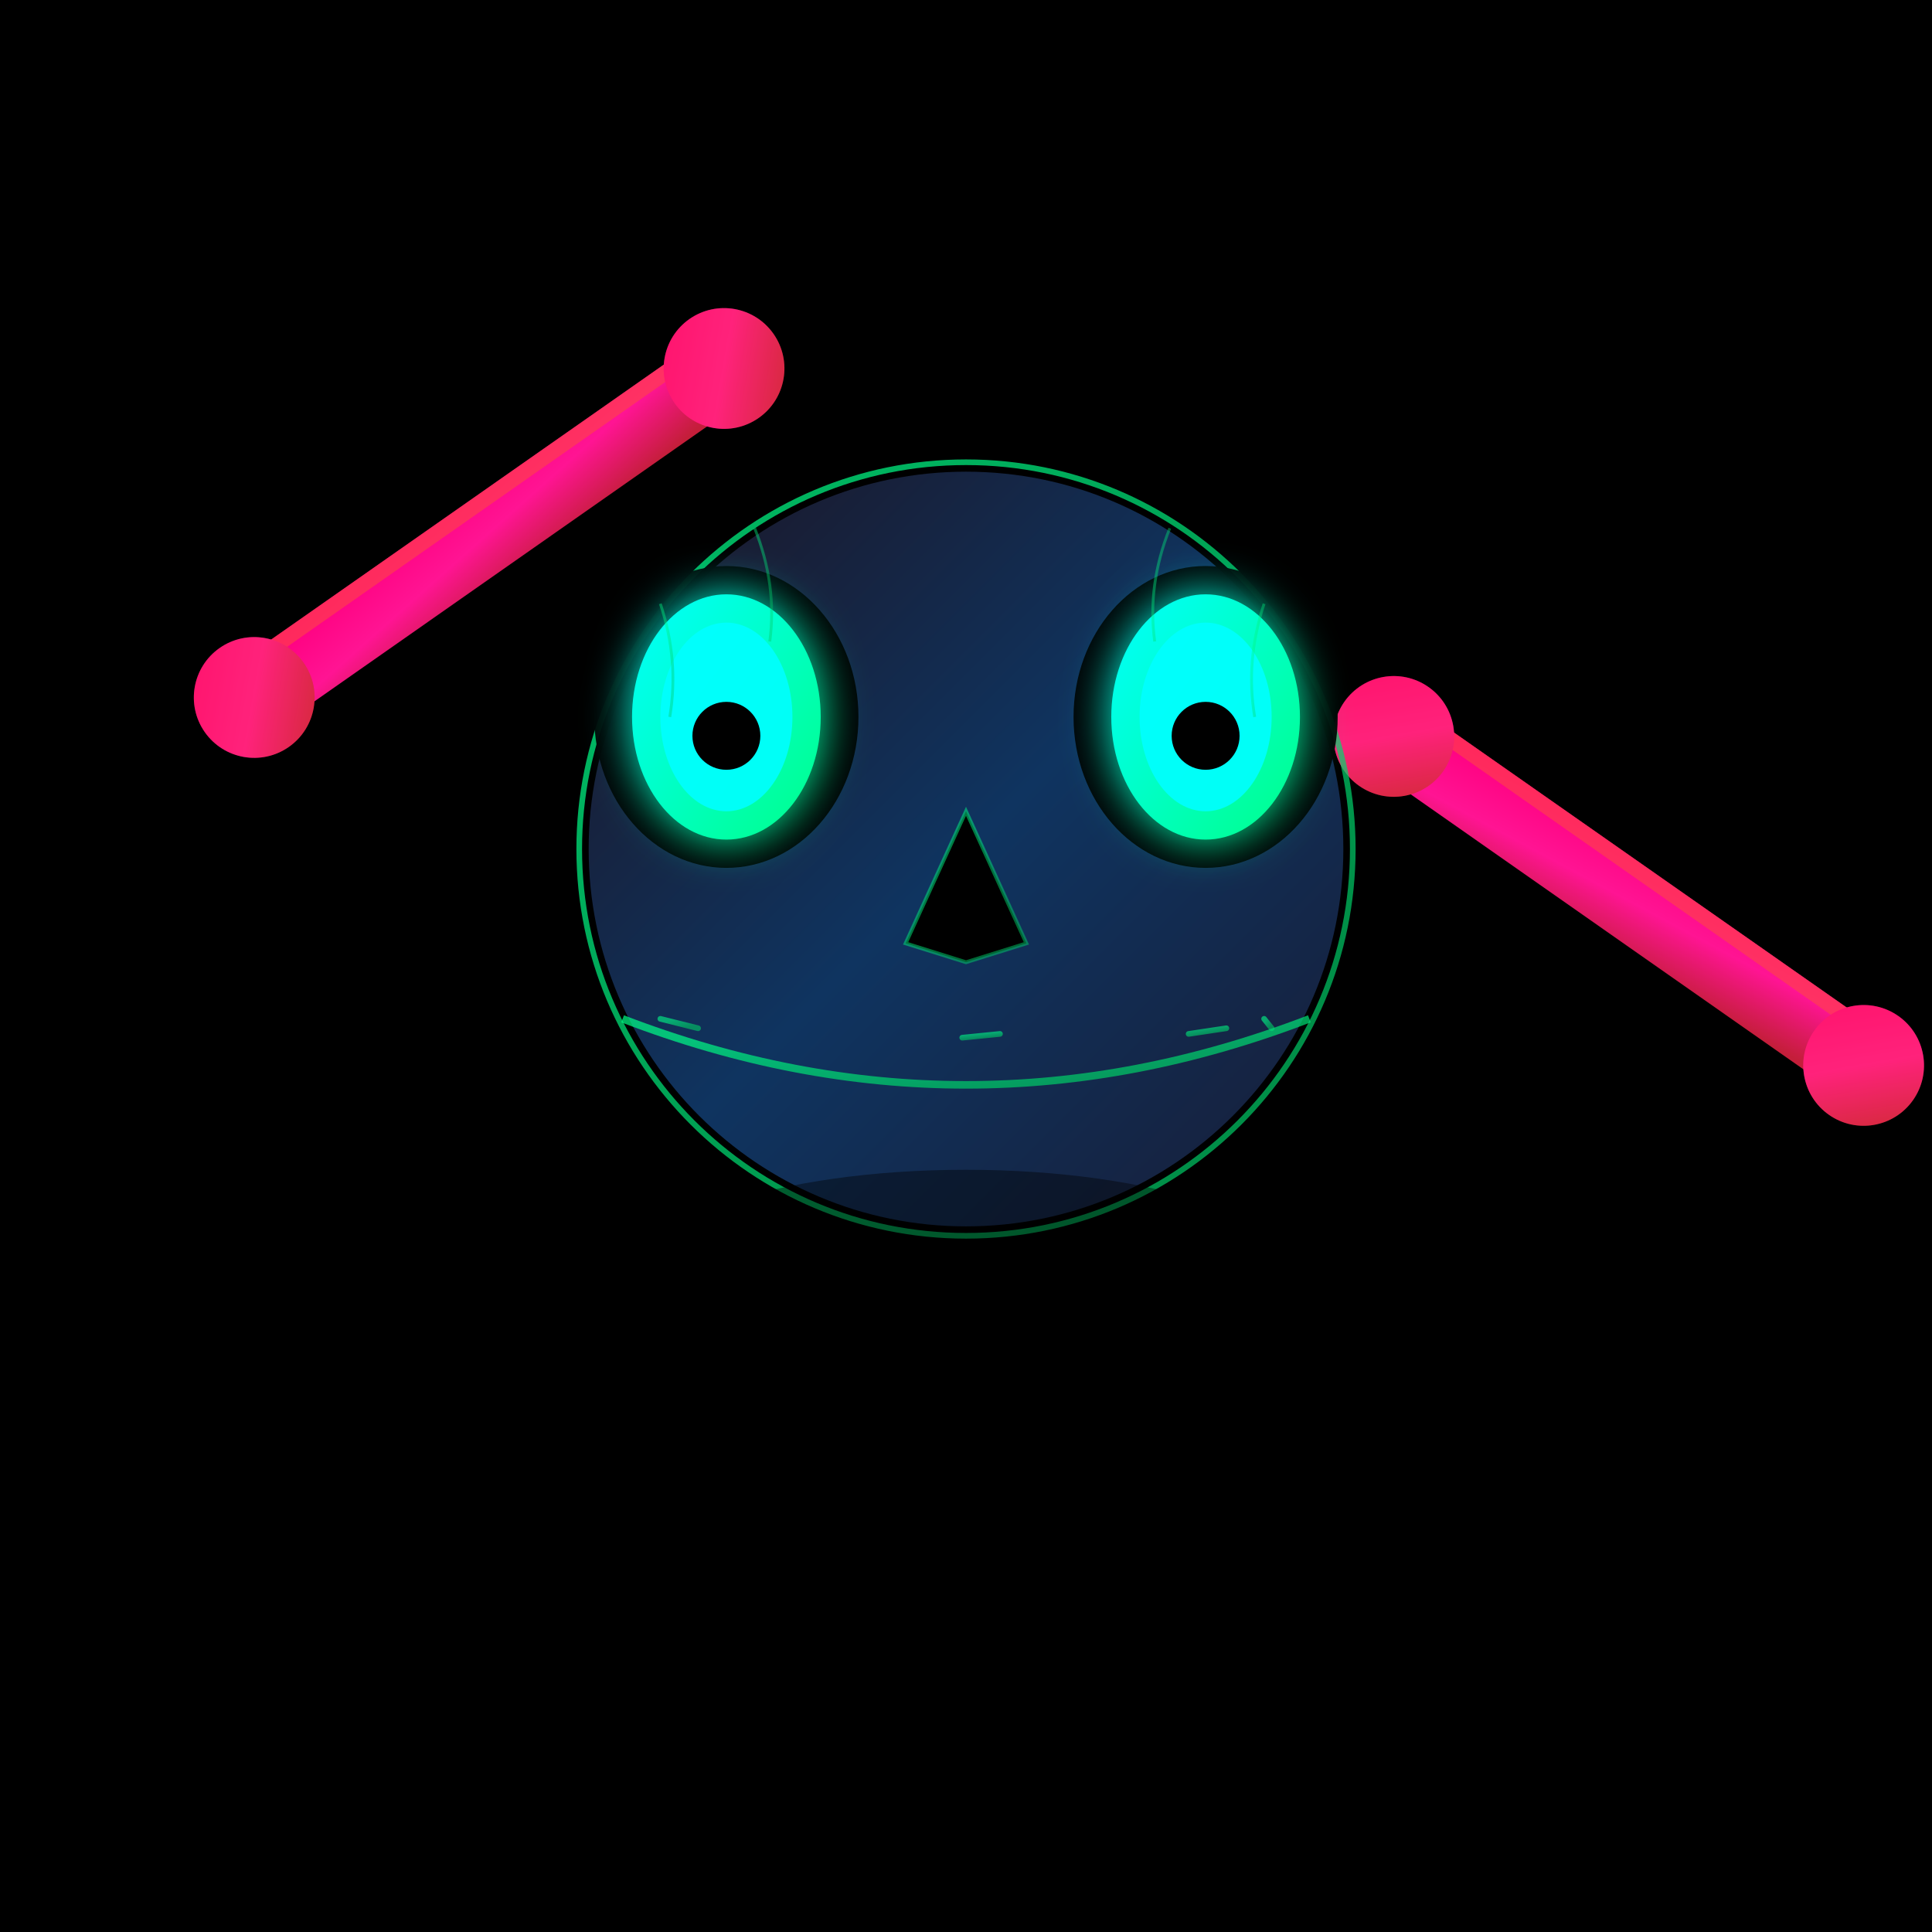
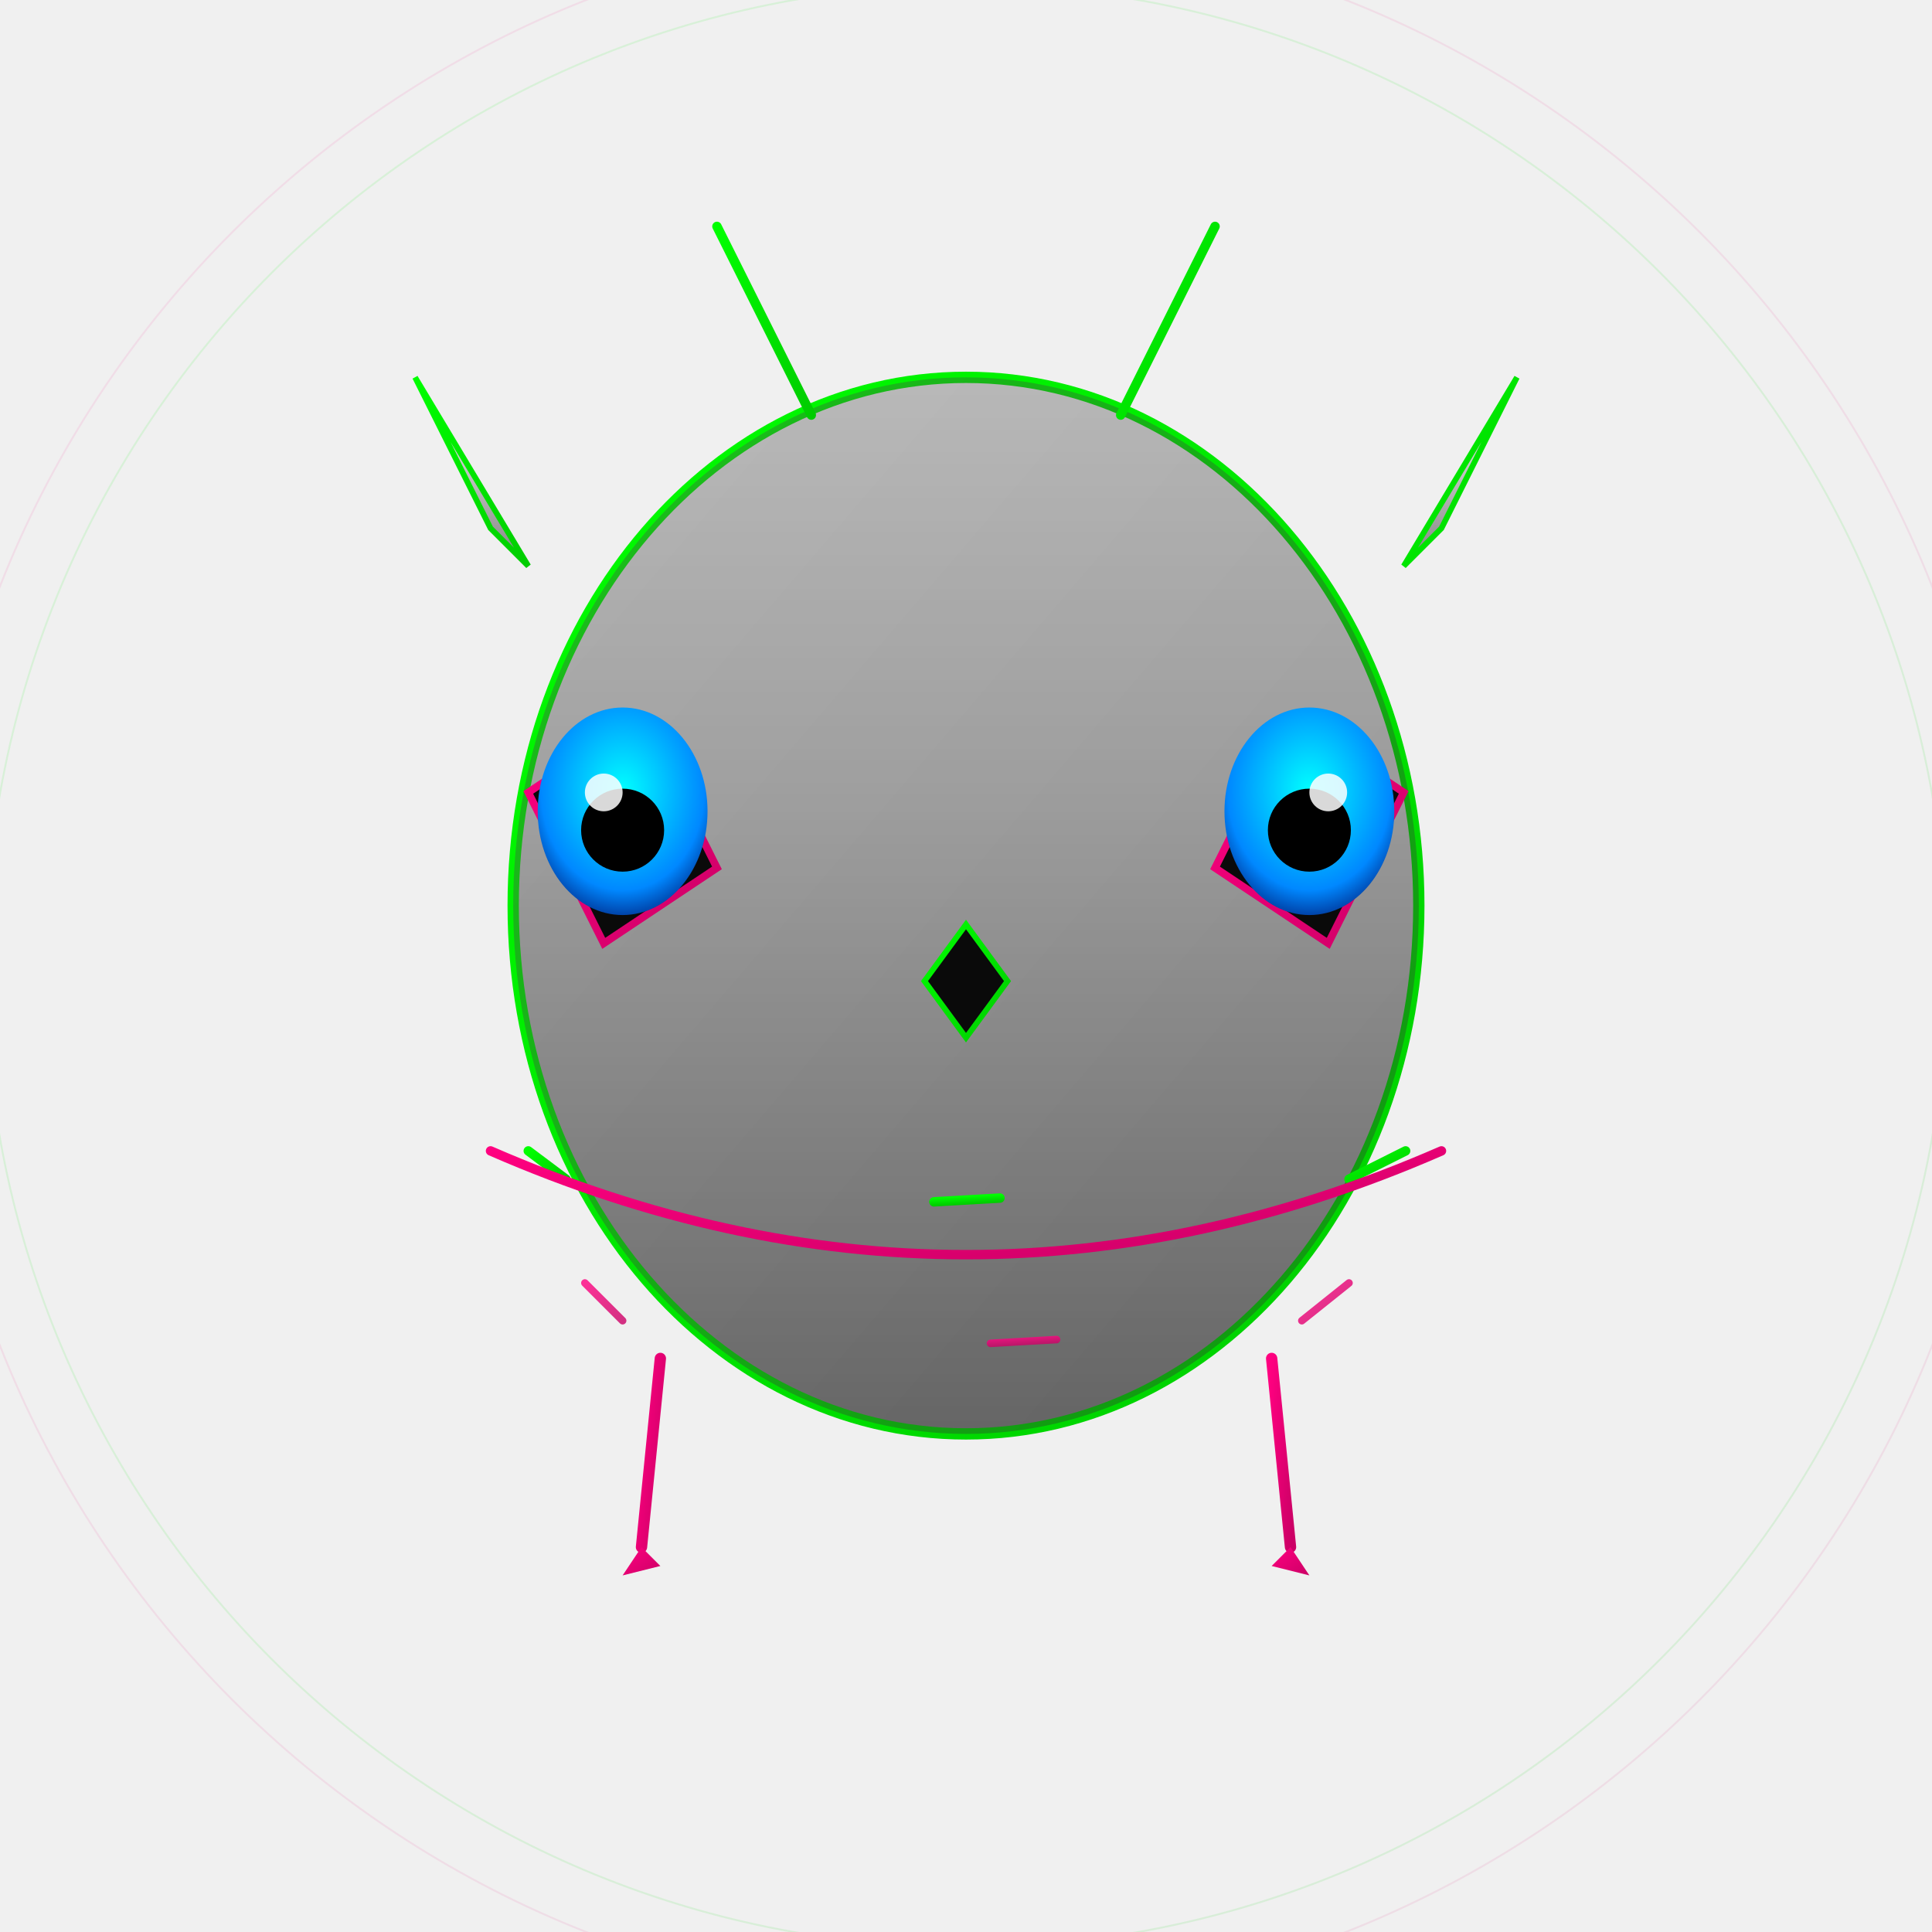
<svg xmlns="http://www.w3.org/2000/svg" width="1024" height="1024" viewBox="0 0 1024 1024">
  <defs>
-     <linearGradient id="grad-skull-dark" x1="0.1" y1="0.1" x2="0.9" y2="0.9">
-       <stop offset="0" stop-color="#1a1a2e" />
-       <stop offset="0.5" stop-color="#0f3460" />
-       <stop offset="1" stop-color="#16213e" />
+     <linearGradient id="metal-silver" x1="0" y1="0" x2="0" y2="1">
+       <stop offset="0%" stop-color="#f5f5f5" />
+       <stop offset="40%" stop-color="#d0d0d0" />
+       <stop offset="100%" stop-color="#808080" />
    </linearGradient>
-     <linearGradient id="grad-skull-edge" x1="0.2" y1="0.2" x2="0.8" y2="0.8">
-       <stop offset="0" stop-color="#00ff88" />
-       <stop offset="1" stop-color="#00cc66" />
+     <linearGradient id="metal-dark" x1="0" y1="0" x2="1" y2="1">
+       <stop offset="0%" stop-color="#505050" />
+       <stop offset="100%" stop-color="#2a2a2a" />
    </linearGradient>
-     <linearGradient id="grad-eyes-neon" x1="0" y1="0" x2="1" y2="1">
-       <stop offset="0" stop-color="#00ffff" />
-       <stop offset="1" stop-color="#00ff88" />
+     <linearGradient id="neon-green" x1="0" y1="0" x2="1" y2="1">
+       <stop offset="0%" stop-color="#00ff00" />
+       <stop offset="100%" stop-color="#00cc00" />
    </linearGradient>
-     <linearGradient id="grad-bones-metal" x1="0.1" y1="0.1" x2="0.9" y2="0.9">
-       <stop offset="0" stop-color="#ff0080" />
-       <stop offset="0.5" stop-color="#ff1493" />
-       <stop offset="1" stop-color="#c41e3a" />
+     <linearGradient id="neon-pink" x1="0" y1="0" x2="1" y2="1">
+       <stop offset="0%" stop-color="#ff0080" />
+       <stop offset="100%" stop-color="#cc0066" />
    </linearGradient>
-     <filter id="glow-neon" x="-100%" y="-100%" width="300%" height="300%">
-       <feGaussianBlur stdDeviation="12" result="coloredBlur" />
-       <feComponentTransfer>
-         <feFuncA type="linear" slope="0.8" />
-       </feComponentTransfer>
-       <feMerge>
-         <feMergeNode in="coloredBlur" />
-         <feMergeNode in="SourceGraphic" />
-       </feMerge>
-     </filter>
-     <filter id="shadow-deep">
-       <feGaussianBlur stdDeviation="4" />
-       <feOffset dx="0" dy="4" />
-       <feComponentTransfer>
-         <feFuncA type="linear" slope="0.5" />
-       </feComponentTransfer>
-     </filter>
-     <clipPath id="clip-container">
-       <rect x="0" y="0" width="1024" height="1024" />
-     </clipPath>
+     <radialGradient id="eye-glow" cx="50%" cy="40%" r="60%">
+       <stop offset="0%" stop-color="#00ffff" />
+       <stop offset="80%" stop-color="#0088ff" />
+       <stop offset="100%" stop-color="#0044aa" />
+     </radialGradient>
  </defs>
-   <g clip-path="url(#clip-container)">
-     <rect width="1024" height="1024" fill="#000000" />
-     <g transform="translate(120, 380) rotate(-35)">
-       <rect x="0" y="-22" width="340" height="44" rx="22" fill="#000000" filter="url(#shadow-deep)" />
-       <rect x="0" y="-20" width="340" height="40" rx="20" fill="url(#grad-bones-metal)" />
-       <rect x="0" y="-20" width="340" height="8" rx="4" fill="#ff4444" opacity="0.6" />
-       <circle cx="18" cy="0" r="32" fill="url(#grad-bones-metal)" />
-       <circle cx="18" cy="0" r="32" fill="#ff4444" opacity="0.3" />
-       <circle cx="322" cy="0" r="32" fill="url(#grad-bones-metal)" />
-       <circle cx="322" cy="0" r="32" fill="#ff4444" opacity="0.3" />
+   <rect width="1024" height="1024" fill="none" />
+   <g id="skull">
+     <ellipse cx="512" cy="480" rx="240" ry="280" fill="url(#metal-silver)" stroke="url(#neon-green)" stroke-width="6" />
+     <ellipse cx="512" cy="480" rx="240" ry="280" fill="url(#metal-dark)" opacity="0.35" />
+     <g>
+       <path d="M 340 380 L 280 420 L 320 500 L 380 460 Z" fill="#0a0a0a" stroke="url(#neon-pink)" stroke-width="4" stroke-linejoin="miter" />
+       <ellipse cx="330" cy="430" rx="45" ry="55" fill="url(#eye-glow)" />
+       <circle cx="330" cy="440" r="22" fill="#000000" />
+       <circle cx="320" cy="420" r="10" fill="#ffffff" opacity="0.85" />
    </g>
-     <g transform="translate(724, 380) rotate(35)">
-       <rect x="0" y="-22" width="340" height="44" rx="22" fill="#000000" filter="url(#shadow-deep)" />
-       <rect x="0" y="-20" width="340" height="40" rx="20" fill="url(#grad-bones-metal)" />
-       <rect x="0" y="-20" width="340" height="8" rx="4" fill="#ff4444" opacity="0.6" />
-       <circle cx="18" cy="0" r="32" fill="url(#grad-bones-metal)" />
-       <circle cx="18" cy="0" r="32" fill="#ff4444" opacity="0.3" />
-       <circle cx="322" cy="0" r="32" fill="url(#grad-bones-metal)" />
-       <circle cx="322" cy="0" r="32" fill="#ff4444" opacity="0.3" />
+     <g>
+       <path d="M 684 380 L 744 420 L 704 500 L 644 460 Z" fill="#0a0a0a" stroke="url(#neon-pink)" stroke-width="4" stroke-linejoin="miter" />
+       <ellipse cx="694" cy="430" rx="45" ry="55" fill="url(#eye-glow)" />
+       <circle cx="694" cy="440" r="22" fill="#000000" />
+       <circle cx="704" cy="420" r="10" fill="#ffffff" opacity="0.85" />
    </g>
-     <circle cx="512" cy="450" r="200" fill="url(#grad-skull-dark)" />
-     <circle cx="512" cy="450" r="205" fill="none" stroke="url(#grad-skull-edge)" stroke-width="3" opacity="0.7" />
-     <ellipse cx="385" cy="380" rx="70" ry="80" fill="#000000" opacity="0.95" />
-     <ellipse cx="385" cy="380" rx="50" ry="65" fill="url(#grad-eyes-neon)" filter="url(#glow-neon)" />
-     <ellipse cx="385" cy="380" rx="35" ry="50" fill="#00ffff" opacity="0.9" />
-     <circle cx="385" cy="390" r="18" fill="#000000" />
-     <ellipse cx="639" cy="380" rx="70" ry="80" fill="#000000" opacity="0.95" />
-     <ellipse cx="639" cy="380" rx="50" ry="65" fill="url(#grad-eyes-neon)" filter="url(#glow-neon)" />
-     <ellipse cx="639" cy="380" rx="35" ry="50" fill="#00ffff" opacity="0.9" />
-     <circle cx="639" cy="390" r="18" fill="#000000" />
-     <path d="M 512 430 L 480 500 L 512 510 L 544 500 Z" fill="#000000" />
-     <path d="M 512 430 L 480 500 L 512 510 L 544 500 Z" fill="none" stroke="url(#grad-skull-edge)" stroke-width="2" opacity="0.5" />
-     <g stroke="url(#grad-skull-edge)" stroke-width="3" opacity="0.6" stroke-linecap="round">
-       <line x1="350" y1="540" x2="370" y2="545" />
-       <line x1="390" y1="548" x2="410" y2="548" />
-       <line x1="430" y1="548" x2="450" y2="548" />
-       <line x1="470" y1="548" x2="490" y2="548" />
-       <line x1="510" y1="550" x2="530" y2="548" />
-       <line x1="550" y1="548" x2="570" y2="548" />
-       <line x1="590" y1="548" x2="610" y2="548" />
-       <line x1="630" y1="548" x2="650" y2="545" />
-       <line x1="670" y1="540" x2="674" y2="545" />
+     <path d="M 280 300 L 220 200 L 260 280 Z" fill="url(#metal-silver)" stroke="url(#neon-green)" stroke-width="3" stroke-linejoin="miter" />
+     <path d="M 744 300 L 804 200 L 764 280 Z" fill="url(#metal-silver)" stroke="url(#neon-green)" stroke-width="3" stroke-linejoin="miter" />
+     <path d="M 512 490 L 490 520 L 512 550 L 534 520 Z" fill="#0a0a0a" stroke="url(#neon-green)" stroke-width="3" />
+     <g stroke="url(#neon-green)" stroke-width="5" stroke-linecap="round" fill="none">
+       <line x1="280" y1="610" x2="300" y2="625" />
+       <line x1="330" y1="635" x2="365" y2="635" />
+       <line x1="385" y1="635" x2="420" y2="635" />
+       <line x1="440" y1="635" x2="475" y2="635" />
+       <line x1="495" y1="637" x2="530" y2="635" />
+       <line x1="550" y1="635" x2="585" y2="635" />
+       <line x1="605" y1="635" x2="640" y2="635" />
+       <line x1="660" y1="635" x2="695" y2="635" />
+       <line x1="715" y1="625" x2="745" y2="610" />
    </g>
-     <path d="M 330 540 Q 512 610 694 540" stroke="url(#grad-skull-edge)" stroke-width="4" fill="none" opacity="0.7" />
-     <ellipse cx="512" cy="680" rx="180" ry="60" fill="#000000" opacity="0.4" />
-     <g stroke="url(#grad-skull-edge)" stroke-width="1.5" opacity="0.4" fill="none">
-       <path d="M 350 320 Q 360 350 355 380" />
-       <path d="M 670 320 Q 660 350 665 380" />
-       <path d="M 400 280 Q 412 310 408 340" />
-       <path d="M 620 280 Q 608 310 612 340" />
+     <path d="M 260 610 Q 512 720 764 610" stroke="url(#neon-pink)" stroke-width="5" fill="none" stroke-linecap="round" />
+     <path d="M 350 720 L 340 820" stroke="url(#neon-pink)" stroke-width="6" stroke-linecap="round" fill="none" />
+     <polygon points="340,820 330,835 350,830" fill="url(#neon-pink)" />
+     <path d="M 674 720 L 684 820" stroke="url(#neon-pink)" stroke-width="6" stroke-linecap="round" fill="none" />
+     <polygon points="684,820 694,835 674,830" fill="url(#neon-pink)" />
+     <g stroke="url(#neon-pink)" stroke-width="4" stroke-linecap="round" fill="none" opacity="0.8">
+       <line x1="310" y1="680" x2="330" y2="700" />
+       <line x1="360" y1="710" x2="395" y2="710" />
+       <line x1="415" y1="710" x2="450" y2="710" />
+       <line x1="470" y1="710" x2="505" y2="710" />
+       <line x1="525" y1="712" x2="560" y2="710" />
+       <line x1="580" y1="710" x2="615" y2="710" />
+       <line x1="635" y1="710" x2="670" y2="710" />
+       <line x1="690" y1="700" x2="715" y2="680" />
    </g>
  </g>
+   <g stroke="url(#neon-green)" stroke-width="5" stroke-linecap="round" fill="none">
+     <line x1="512" y1="180" x2="512" y2="80" />
+     <line x1="430" y1="220" x2="380" y2="120" />
+     <line x1="594" y1="220" x2="644" y2="120" />
+   </g>
+   <circle cx="512" cy="512" r="520" fill="none" stroke="url(#neon-green)" stroke-width="1" opacity="0.1" />
+   <circle cx="512" cy="512" r="550" fill="none" stroke="url(#neon-pink)" stroke-width="1" opacity="0.08" />
</svg>
